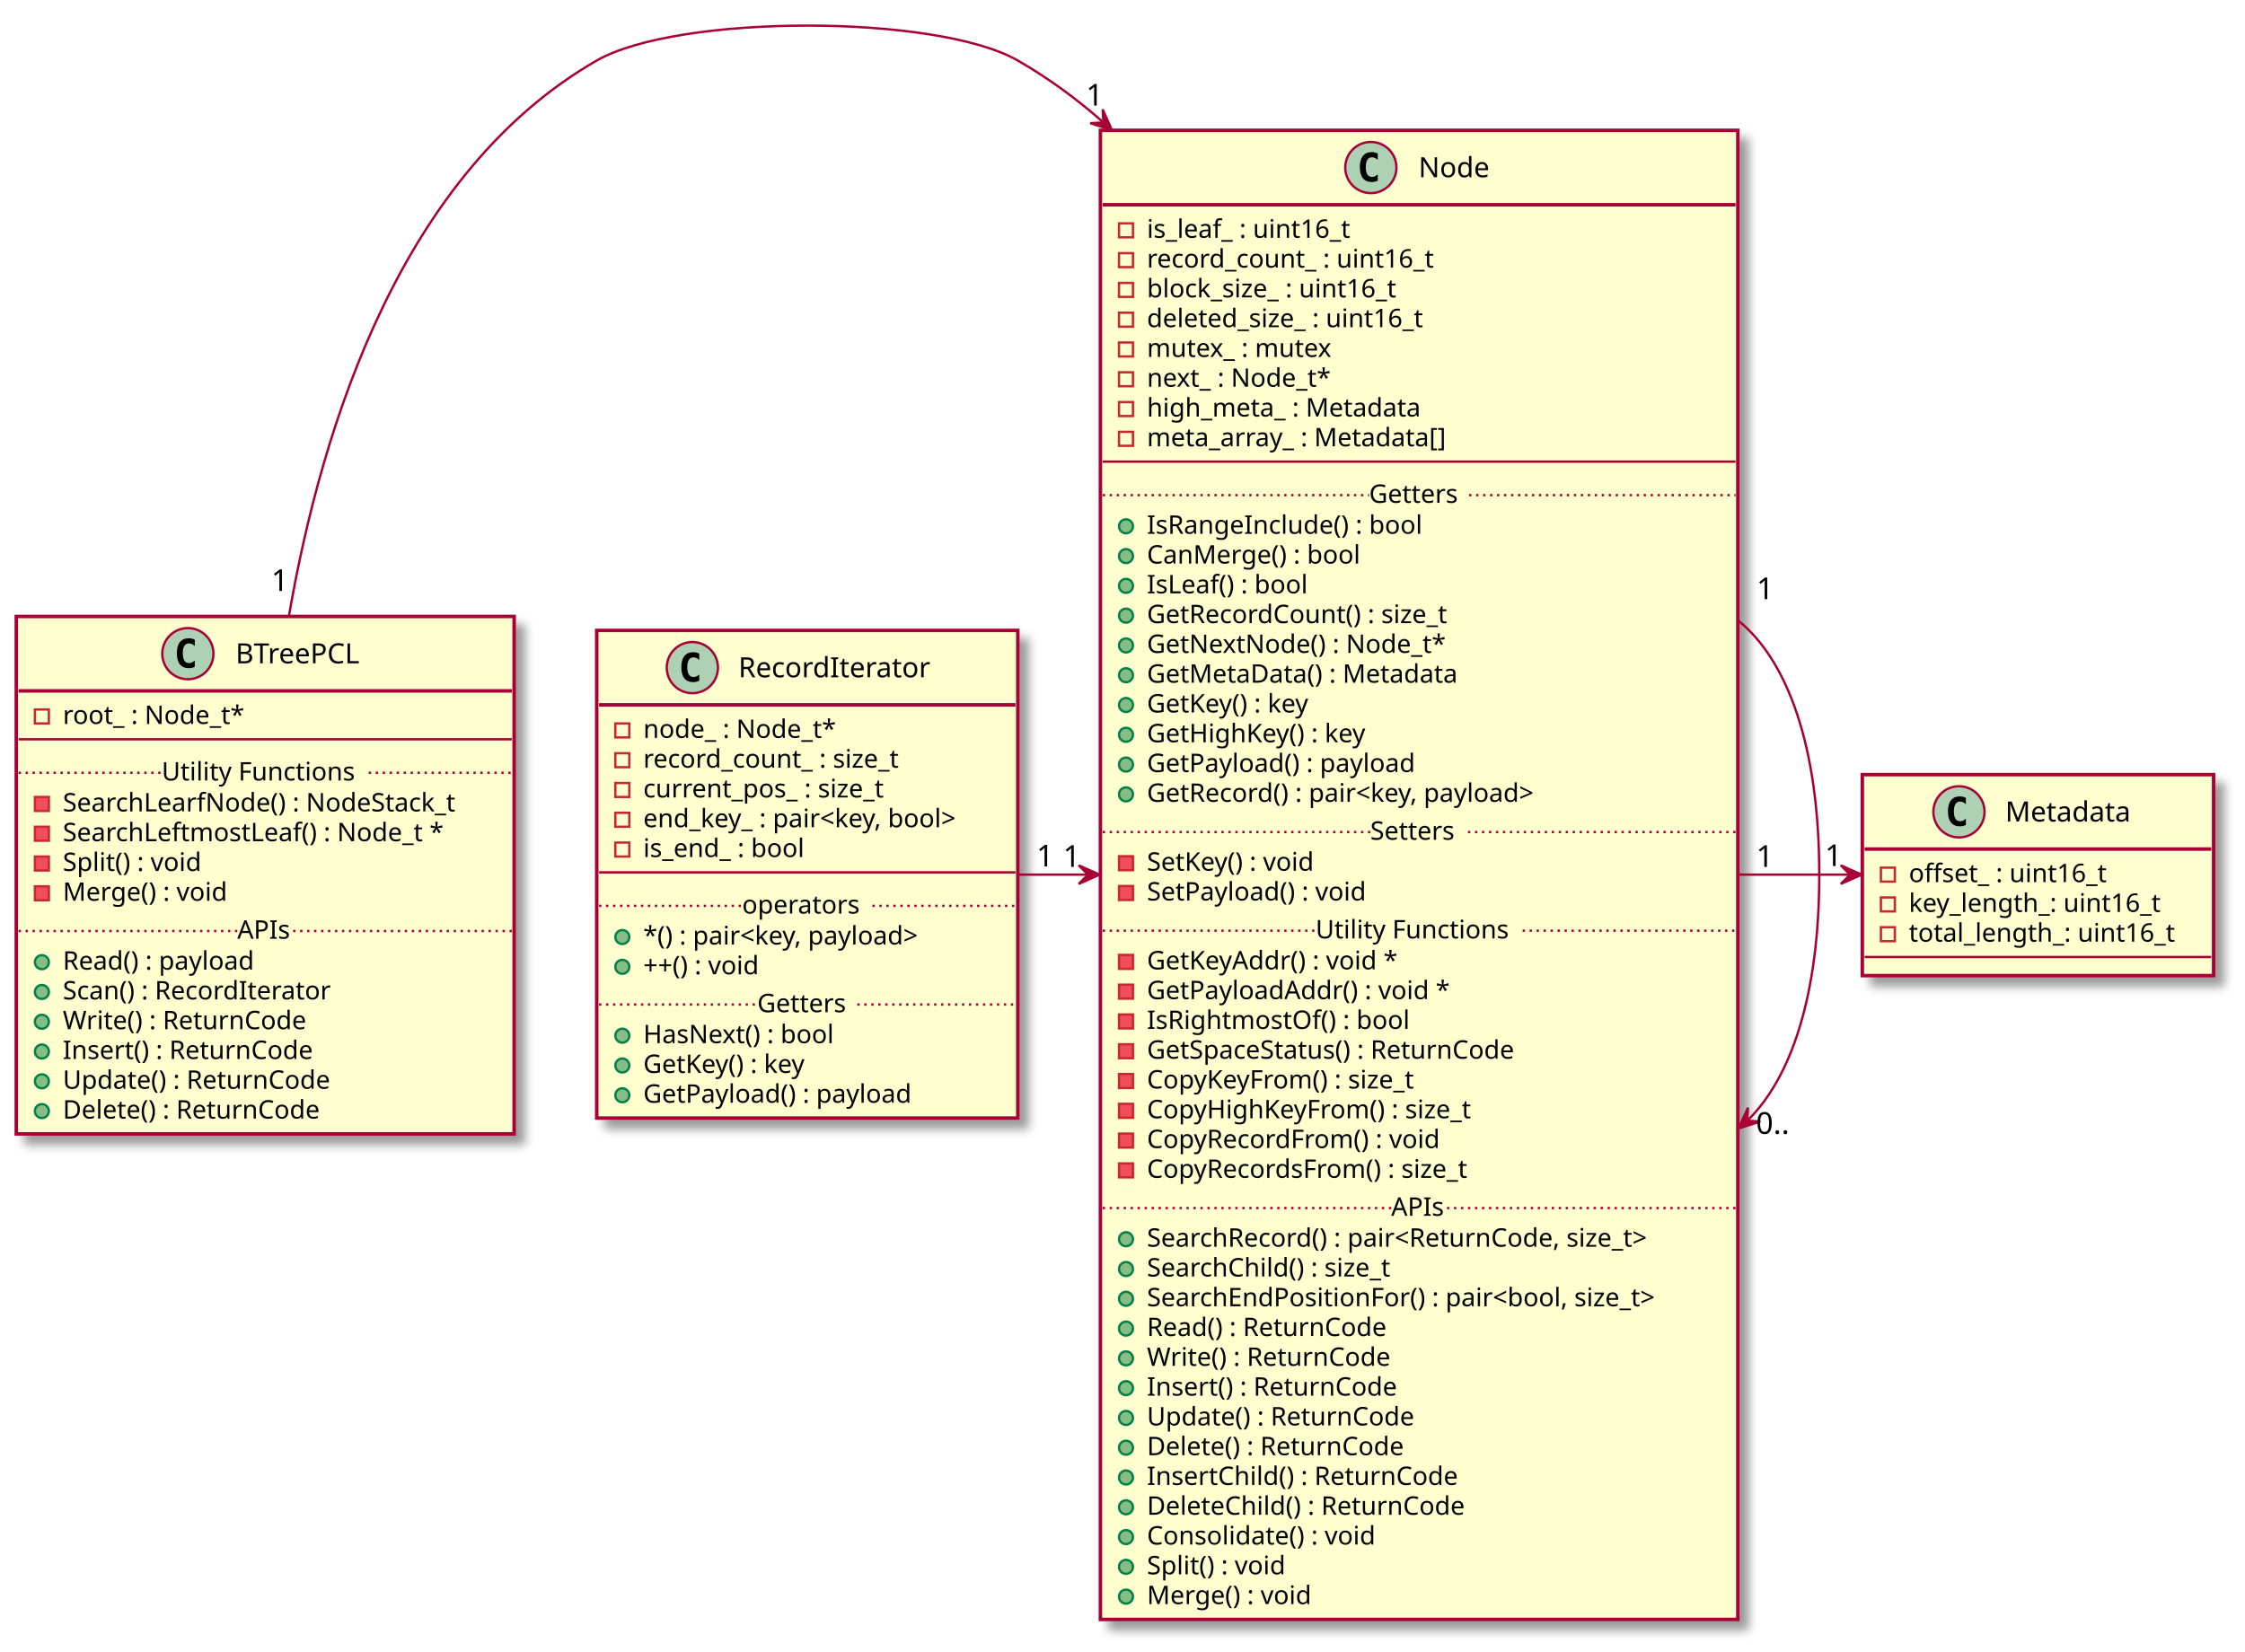
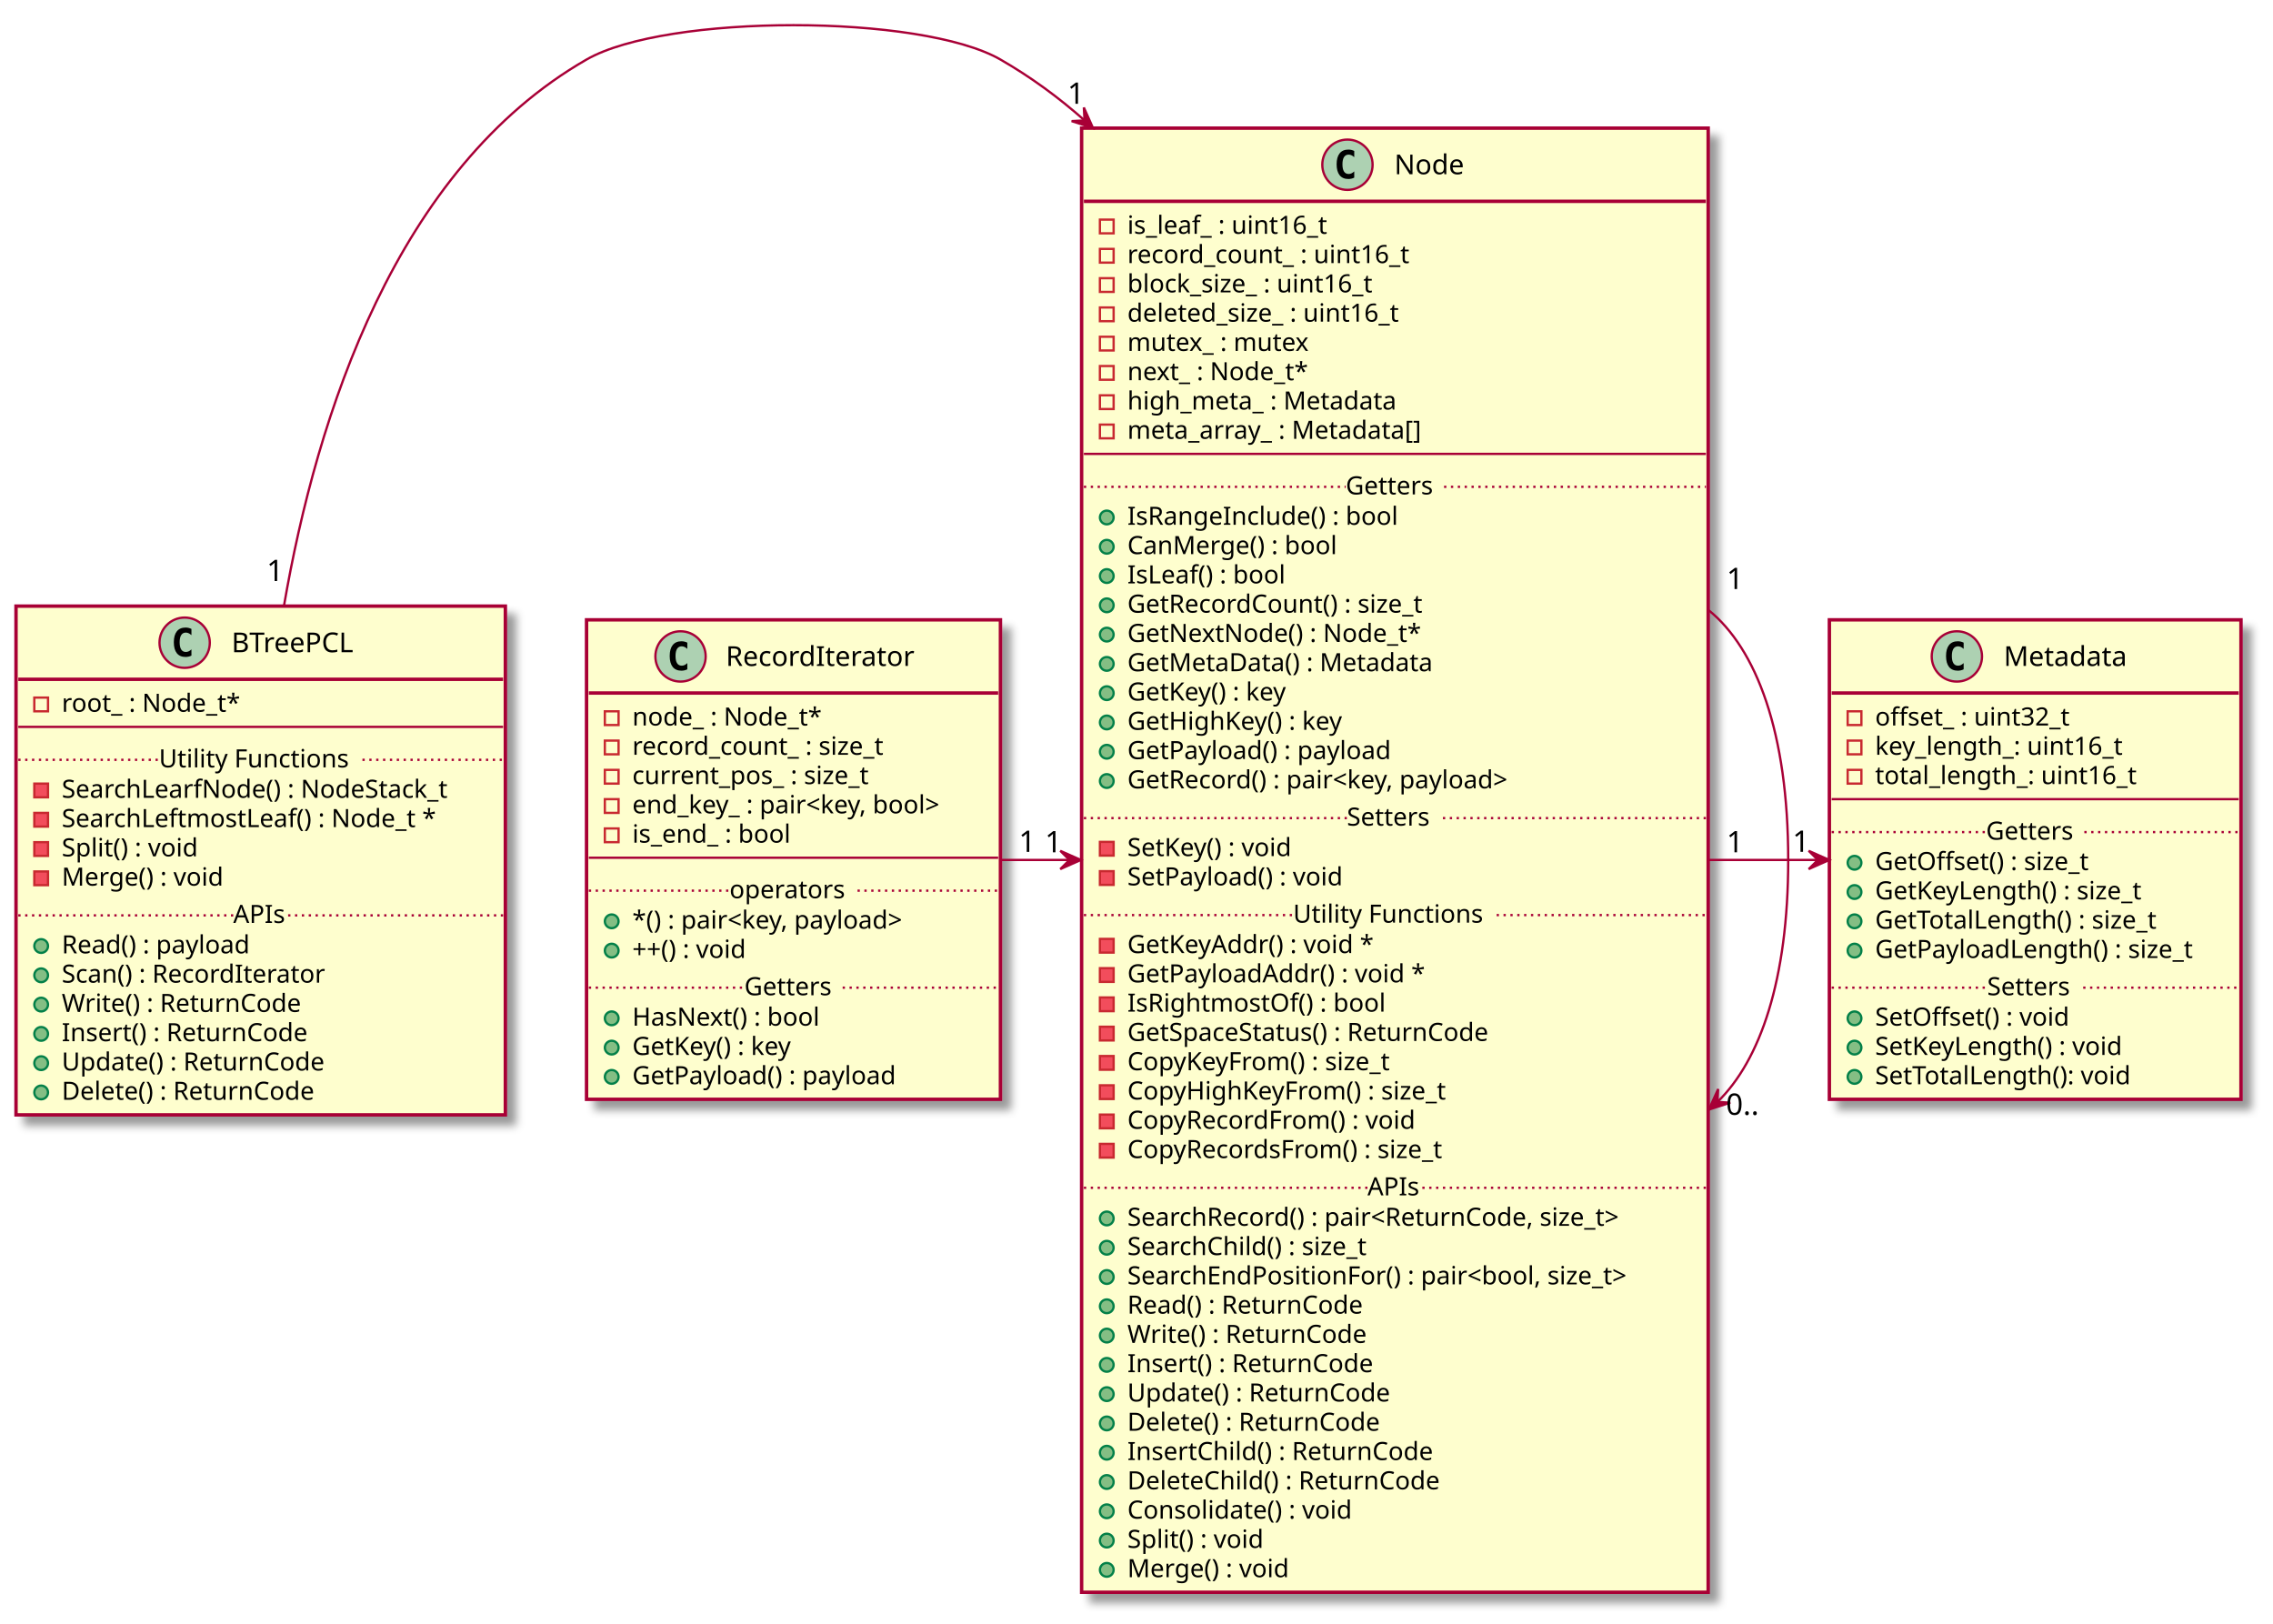
- <svg xmlns="http://www.w3.org/2000/svg" contentScriptType="application/ecmascript" contentStyleType="text/css" height="710px" preserveAspectRatio="none" style="width:965px;height:710px;background:#FFFFFF;" version="1.1" viewBox="0 0 965 710" width="965px" zoomAndPan="magnify">
+ <svg xmlns="http://www.w3.org/2000/svg" contentScriptType="application/ecmascript" contentStyleType="text/css" height="710px" preserveAspectRatio="none" style="width:994px;height:710px;background:#FFFFFF;" version="1.1" viewBox="0 0 994 710" width="994px" zoomAndPan="magnify">
  <defs>
-     <filter height="300%" id="fu6dk1awl9c7l" width="300%" x="-1" y="-1">
+     <filter height="300%" id="f1mho56aim13l8" width="300%" x="-1" y="-1">
      <feGaussianBlur result="blurOut" stdDeviation="2.0" />
      <feColorMatrix in="blurOut" result="blurOut2" type="matrix" values="0 0 0 0 0 0 0 0 0 0 0 0 0 0 0 0 0 0 .4 0" />
      <feOffset dx="4.0" dy="4.0" in="blurOut2" result="blurOut3" />
      <feBlend in="SourceGraphic" in2="blurOut3" mode="normal" />
    </filter>
  </defs>
  <g>
-     <rect codeLine="2" fill="#FEFECE" filter="url(#fu6dk1awl9c7l)" height="222.461" id="BTreePCL" style="stroke:#A80036;stroke-width:1.5;" width="214" x="7" y="265.03" />
+     <rect codeLine="2" fill="#FEFECE" filter="url(#f1mho56aim13l8)" height="222.461" id="BTreePCL" style="stroke:#A80036;stroke-width:1.5;" width="214" x="7" y="265.03" />
    <ellipse cx="80.75" cy="281.03" fill="#ADD1B2" rx="11" ry="11" style="stroke:#A80036;stroke-width:1.0;" />
    <path d="M83.719,286.671 Q83.141,286.967 82.5,287.108 Q81.859,287.264 81.156,287.264 Q78.656,287.264 77.328,285.624 Q76.016,283.967 76.016,280.842 Q76.016,277.717 77.328,276.061 Q78.656,274.405 81.156,274.405 Q81.859,274.405 82.5,274.561 Q83.156,274.717 83.719,275.014 L83.719,277.733 Q83.094,277.155 82.5,276.889 Q81.906,276.608 81.281,276.608 Q79.938,276.608 79.25,277.686 Q78.562,278.749 78.562,280.842 Q78.562,282.936 79.25,284.014 Q79.938,285.077 81.281,285.077 Q81.906,285.077 82.5,284.811 Q83.094,284.53 83.719,283.952 L83.719,286.671 Z " fill="#000000" />
    <text fill="#000000" font-family="sans-serif" font-size="12" lengthAdjust="spacing" textLength="58" x="101.25" y="285.184">BTreePCL</text>
    <line style="stroke:#A80036;stroke-width:1.5;" x1="8" x2="220" y1="297.03" y2="297.03" />
    <rect fill="none" height="6" style="stroke:#C82930;stroke-width:1.0;" width="6" x="15" y="305.03" />
    <text fill="#000000" font-family="sans-serif" font-size="11" lengthAdjust="spacing" textLength="86" x="27" y="311.24">root_ : Node_t*</text>
    <line style="stroke:#A80036;stroke-width:1.0;" x1="8" x2="220" y1="317.835" y2="317.835" />
    <rect fill="#F24D5C" height="6" style="stroke:#C82930;stroke-width:1.0;" width="6" x="15" y="342.639" />
    <text fill="#000000" font-family="sans-serif" font-size="11" lengthAdjust="spacing" textLength="188" x="27" y="348.85">SearchLearfNode() : NodeStack_t</text>
    <rect fill="#F24D5C" height="6" style="stroke:#C82930;stroke-width:1.0;" width="6" x="15" y="355.444" />
    <text fill="#000000" font-family="sans-serif" font-size="11" lengthAdjust="spacing" textLength="183" x="27" y="361.654">SearchLeftmostLeaf() : Node_t *</text>
    <rect fill="#F24D5C" height="6" style="stroke:#C82930;stroke-width:1.0;" width="6" x="15" y="368.249" />
    <text fill="#000000" font-family="sans-serif" font-size="11" lengthAdjust="spacing" textLength="68" x="27" y="374.459">Split() : void</text>
    <rect fill="#F24D5C" height="6" style="stroke:#C82930;stroke-width:1.0;" width="6" x="15" y="381.053" />
    <text fill="#000000" font-family="sans-serif" font-size="11" lengthAdjust="spacing" textLength="78" x="27" y="387.264">Merge() : void</text>
    <line style="stroke:#A80036;stroke-width:1.0;stroke-dasharray:1.0,2.0;" x1="8" x2="69.5" y1="332.237" y2="332.237" />
    <text fill="#000000" font-family="sans-serif" font-size="11" lengthAdjust="spacing" textLength="89" x="69.5" y="335.545">Utility Functions</text>
    <line style="stroke:#A80036;stroke-width:1.0;stroke-dasharray:1.0,2.0;" x1="158.5" x2="220" y1="332.237" y2="332.237" />
    <ellipse cx="18" cy="413.663" fill="#84BE84" rx="3" ry="3" style="stroke:#038048;stroke-width:1.0;" />
    <text fill="#000000" font-family="sans-serif" font-size="11" lengthAdjust="spacing" textLength="92" x="27" y="416.873">Read() : payload</text>
    <ellipse cx="18" cy="426.467" fill="#84BE84" rx="3" ry="3" style="stroke:#038048;stroke-width:1.0;" />
    <text fill="#000000" font-family="sans-serif" font-size="11" lengthAdjust="spacing" textLength="129" x="27" y="429.678">Scan() : RecordIterator</text>
    <ellipse cx="18" cy="439.272" fill="#84BE84" rx="3" ry="3" style="stroke:#038048;stroke-width:1.0;" />
    <text fill="#000000" font-family="sans-serif" font-size="11" lengthAdjust="spacing" textLength="114" x="27" y="442.483">Write() : ReturnCode</text>
    <ellipse cx="18" cy="452.077" fill="#84BE84" rx="3" ry="3" style="stroke:#038048;stroke-width:1.0;" />
    <text fill="#000000" font-family="sans-serif" font-size="11" lengthAdjust="spacing" textLength="119" x="27" y="455.287">Insert() : ReturnCode</text>
    <ellipse cx="18" cy="464.882" fill="#84BE84" rx="3" ry="3" style="stroke:#038048;stroke-width:1.0;" />
    <text fill="#000000" font-family="sans-serif" font-size="11" lengthAdjust="spacing" textLength="126" x="27" y="468.092">Update() : ReturnCode</text>
    <ellipse cx="18" cy="477.686" fill="#84BE84" rx="3" ry="3" style="stroke:#038048;stroke-width:1.0;" />
    <text fill="#000000" font-family="sans-serif" font-size="11" lengthAdjust="spacing" textLength="122" x="27" y="480.897">Delete() : ReturnCode</text>
    <line style="stroke:#A80036;stroke-width:1.0;stroke-dasharray:1.0,2.0;" x1="8" x2="102" y1="400.26" y2="400.26" />
    <text fill="#000000" font-family="sans-serif" font-size="11" lengthAdjust="spacing" textLength="24" x="102" y="403.569">APIs</text>
    <line style="stroke:#A80036;stroke-width:1.0;stroke-dasharray:1.0,2.0;" x1="126" x2="220" y1="400.26" y2="400.26" />
-     <rect codeLine="19" fill="#FEFECE" filter="url(#fu6dk1awl9c7l)" height="640.211" id="Node" style="stroke:#A80036;stroke-width:1.5;" width="274" x="473" y="56.03" />
+     <rect codeLine="19" fill="#FEFECE" filter="url(#f1mho56aim13l8)" height="640.211" id="Node" style="stroke:#A80036;stroke-width:1.5;" width="274" x="473" y="56.03" />
    <ellipse cx="589.25" cy="72.03" fill="#ADD1B2" rx="11" ry="11" style="stroke:#A80036;stroke-width:1.0;" />
    <path d="M592.219,77.671 Q591.641,77.968 591,78.108 Q590.359,78.264 589.656,78.264 Q587.156,78.264 585.828,76.624 Q584.516,74.968 584.516,71.843 Q584.516,68.718 585.828,67.061 Q587.156,65.405 589.656,65.405 Q590.359,65.405 591,65.561 Q591.656,65.718 592.219,66.014 L592.219,68.733 Q591.594,68.155 591,67.889 Q590.406,67.608 589.781,67.608 Q588.438,67.608 587.75,68.686 Q587.062,69.749 587.062,71.843 Q587.062,73.936 587.75,75.014 Q588.438,76.077 589.781,76.077 Q590.406,76.077 591,75.811 Q591.594,75.53 592.219,74.952 L592.219,77.671 Z " fill="#000000" />
    <text fill="#000000" font-family="sans-serif" font-size="12" lengthAdjust="spacing" textLength="33" x="609.75" y="76.184">Node</text>
    <line style="stroke:#A80036;stroke-width:1.5;" x1="474" x2="746" y1="88.03" y2="88.03" />
    <rect fill="none" height="6" style="stroke:#C82930;stroke-width:1.0;" width="6" x="481" y="96.03" />
    <text fill="#000000" font-family="sans-serif" font-size="11" lengthAdjust="spacing" textLength="100" x="493" y="102.24">is_leaf_ : uint16_t</text>
    <rect fill="none" height="6" style="stroke:#C82930;stroke-width:1.0;" width="6" x="481" y="108.835" />
    <text fill="#000000" font-family="sans-serif" font-size="11" lengthAdjust="spacing" textLength="137" x="493" y="115.045">record_count_ : uint16_t</text>
    <rect fill="none" height="6" style="stroke:#C82930;stroke-width:1.0;" width="6" x="481" y="121.639" />
    <text fill="#000000" font-family="sans-serif" font-size="11" lengthAdjust="spacing" textLength="120" x="493" y="127.85">block_size_ : uint16_t</text>
    <rect fill="none" height="6" style="stroke:#C82930;stroke-width:1.0;" width="6" x="481" y="134.444" />
    <text fill="#000000" font-family="sans-serif" font-size="11" lengthAdjust="spacing" textLength="133" x="493" y="140.655">deleted_size_ : uint16_t</text>
    <rect fill="none" height="6" style="stroke:#C82930;stroke-width:1.0;" width="6" x="481" y="147.249" />
    <text fill="#000000" font-family="sans-serif" font-size="11" lengthAdjust="spacing" textLength="88" x="493" y="153.459">mutex_ : mutex</text>
    <rect fill="none" height="6" style="stroke:#C82930;stroke-width:1.0;" width="6" x="481" y="160.053" />
    <text fill="#000000" font-family="sans-serif" font-size="11" lengthAdjust="spacing" textLength="87" x="493" y="166.264">next_ : Node_t*</text>
    <rect fill="none" height="6" style="stroke:#C82930;stroke-width:1.0;" width="6" x="481" y="172.858" />
    <text fill="#000000" font-family="sans-serif" font-size="11" lengthAdjust="spacing" textLength="129" x="493" y="179.069">high_meta_ : Metadata</text>
    <rect fill="none" height="6" style="stroke:#C82930;stroke-width:1.0;" width="6" x="481" y="185.663" />
    <text fill="#000000" font-family="sans-serif" font-size="11" lengthAdjust="spacing" textLength="143" x="493" y="191.873">meta_array_ : Metadata[]</text>
    <line style="stroke:#A80036;stroke-width:1.0;" x1="474" x2="746" y1="198.468" y2="198.468" />
    <ellipse cx="484" cy="226.272" fill="#84BE84" rx="3" ry="3" style="stroke:#038048;stroke-width:1.0;" />
    <text fill="#000000" font-family="sans-serif" font-size="11" lengthAdjust="spacing" textLength="129" x="493" y="229.483">IsRangeInclude() : bool</text>
    <ellipse cx="484" cy="239.077" fill="#84BE84" rx="3" ry="3" style="stroke:#038048;stroke-width:1.0;" />
    <text fill="#000000" font-family="sans-serif" font-size="11" lengthAdjust="spacing" textLength="101" x="493" y="242.287">CanMerge() : bool</text>
    <ellipse cx="484" cy="251.882" fill="#84BE84" rx="3" ry="3" style="stroke:#038048;stroke-width:1.0;" />
    <text fill="#000000" font-family="sans-serif" font-size="11" lengthAdjust="spacing" textLength="78" x="493" y="255.092">IsLeaf() : bool</text>
    <ellipse cx="484" cy="264.686" fill="#84BE84" rx="3" ry="3" style="stroke:#038048;stroke-width:1.0;" />
    <text fill="#000000" font-family="sans-serif" font-size="11" lengthAdjust="spacing" textLength="144" x="493" y="267.897">GetRecordCount() : size_t</text>
    <ellipse cx="484" cy="277.491" fill="#84BE84" rx="3" ry="3" style="stroke:#038048;stroke-width:1.0;" />
    <text fill="#000000" font-family="sans-serif" font-size="11" lengthAdjust="spacing" textLength="139" x="493" y="280.701">GetNextNode() : Node_t*</text>
    <ellipse cx="484" cy="290.296" fill="#84BE84" rx="3" ry="3" style="stroke:#038048;stroke-width:1.0;" />
    <text fill="#000000" font-family="sans-serif" font-size="11" lengthAdjust="spacing" textLength="145" x="493" y="293.506">GetMetaData() : Metadata</text>
    <ellipse cx="484" cy="303.1" fill="#84BE84" rx="3" ry="3" style="stroke:#038048;stroke-width:1.0;" />
    <text fill="#000000" font-family="sans-serif" font-size="11" lengthAdjust="spacing" textLength="79" x="493" y="306.311">GetKey() : key</text>
    <ellipse cx="484" cy="315.905" fill="#84BE84" rx="3" ry="3" style="stroke:#038048;stroke-width:1.0;" />
    <text fill="#000000" font-family="sans-serif" font-size="11" lengthAdjust="spacing" textLength="104" x="493" y="319.115">GetHighKey() : key</text>
    <ellipse cx="484" cy="328.71" fill="#84BE84" rx="3" ry="3" style="stroke:#038048;stroke-width:1.0;" />
    <text fill="#000000" font-family="sans-serif" font-size="11" lengthAdjust="spacing" textLength="128" x="493" y="331.92">GetPayload() : payload</text>
    <ellipse cx="484" cy="341.514" fill="#84BE84" rx="3" ry="3" style="stroke:#038048;stroke-width:1.0;" />
    <text fill="#000000" font-family="sans-serif" font-size="11" lengthAdjust="spacing" textLength="190" x="493" y="344.725">GetRecord() : pair&lt;key, payload&gt;</text>
    <line style="stroke:#A80036;stroke-width:1.0;stroke-dasharray:1.0,2.0;" x1="474" x2="588.5" y1="212.87" y2="212.87" />
    <text fill="#000000" font-family="sans-serif" font-size="11" lengthAdjust="spacing" textLength="43" x="588.5" y="216.178">Getters</text>
    <line style="stroke:#A80036;stroke-width:1.0;stroke-dasharray:1.0,2.0;" x1="631.5" x2="746" y1="212.87" y2="212.87" />
    <rect fill="#F24D5C" height="6" style="stroke:#C82930;stroke-width:1.0;" width="6" x="481" y="368.124" />
    <text fill="#000000" font-family="sans-serif" font-size="11" lengthAdjust="spacing" textLength="82" x="493" y="374.334">SetKey() : void</text>
    <rect fill="#F24D5C" height="6" style="stroke:#C82930;stroke-width:1.0;" width="6" x="481" y="380.928" />
    <text fill="#000000" font-family="sans-serif" font-size="11" lengthAdjust="spacing" textLength="106" x="493" y="387.139">SetPayload() : void</text>
    <line style="stroke:#A80036;stroke-width:1.0;stroke-dasharray:1.0,2.0;" x1="474" x2="589" y1="357.721" y2="357.721" />
    <text fill="#000000" font-family="sans-serif" font-size="11" lengthAdjust="spacing" textLength="42" x="589" y="361.029">Setters</text>
    <line style="stroke:#A80036;stroke-width:1.0;stroke-dasharray:1.0,2.0;" x1="631" x2="746" y1="357.721" y2="357.721" />
    <rect fill="#F24D5C" height="6" style="stroke:#C82930;stroke-width:1.0;" width="6" x="481" y="410.538" />
    <text fill="#000000" font-family="sans-serif" font-size="11" lengthAdjust="spacing" textLength="119" x="493" y="416.748">GetKeyAddr() : void *</text>
    <rect fill="#F24D5C" height="6" style="stroke:#C82930;stroke-width:1.0;" width="6" x="481" y="423.342" />
    <text fill="#000000" font-family="sans-serif" font-size="11" lengthAdjust="spacing" textLength="143" x="493" y="429.553">GetPayloadAddr() : void *</text>
    <rect fill="#F24D5C" height="6" style="stroke:#C82930;stroke-width:1.0;" width="6" x="481" y="436.147" />
    <text fill="#000000" font-family="sans-serif" font-size="11" lengthAdjust="spacing" textLength="124" x="493" y="442.358">IsRightmostOf() : bool</text>
    <rect fill="#F24D5C" height="6" style="stroke:#C82930;stroke-width:1.0;" width="6" x="481" y="448.952" />
    <text fill="#000000" font-family="sans-serif" font-size="11" lengthAdjust="spacing" textLength="178" x="493" y="455.162">GetSpaceStatus() : ReturnCode</text>
    <rect fill="#F24D5C" height="6" style="stroke:#C82930;stroke-width:1.0;" width="6" x="481" y="461.757" />
    <text fill="#000000" font-family="sans-serif" font-size="11" lengthAdjust="spacing" textLength="129" x="493" y="467.967">CopyKeyFrom() : size_t</text>
    <rect fill="#F24D5C" height="6" style="stroke:#C82930;stroke-width:1.0;" width="6" x="481" y="474.561" />
    <text fill="#000000" font-family="sans-serif" font-size="11" lengthAdjust="spacing" textLength="154" x="493" y="480.772">CopyHighKeyFrom() : size_t</text>
    <rect fill="#F24D5C" height="6" style="stroke:#C82930;stroke-width:1.0;" width="6" x="481" y="487.366" />
    <text fill="#000000" font-family="sans-serif" font-size="11" lengthAdjust="spacing" textLength="139" x="493" y="493.576">CopyRecordFrom() : void</text>
    <rect fill="#F24D5C" height="6" style="stroke:#C82930;stroke-width:1.0;" width="6" x="481" y="500.171" />
    <text fill="#000000" font-family="sans-serif" font-size="11" lengthAdjust="spacing" textLength="155" x="493" y="506.381">CopyRecordsFrom() : size_t</text>
    <line style="stroke:#A80036;stroke-width:1.0;stroke-dasharray:1.0,2.0;" x1="474" x2="565.5" y1="400.135" y2="400.135" />
    <text fill="#000000" font-family="sans-serif" font-size="11" lengthAdjust="spacing" textLength="89" x="565.5" y="403.444">Utility Functions</text>
    <line style="stroke:#A80036;stroke-width:1.0;stroke-dasharray:1.0,2.0;" x1="654.5" x2="746" y1="400.135" y2="400.135" />
    <ellipse cx="484" cy="532.78" fill="#84BE84" rx="3" ry="3" style="stroke:#038048;stroke-width:1.0;" />
    <text fill="#000000" font-family="sans-serif" font-size="11" lengthAdjust="spacing" textLength="245" x="493" y="535.99">SearchRecord() : pair&lt;ReturnCode, size_t&gt;</text>
    <ellipse cx="484" cy="545.585" fill="#84BE84" rx="3" ry="3" style="stroke:#038048;stroke-width:1.0;" />
    <text fill="#000000" font-family="sans-serif" font-size="11" lengthAdjust="spacing" textLength="120" x="493" y="548.795">SearchChild() : size_t</text>
    <ellipse cx="484" cy="558.389" fill="#84BE84" rx="3" ry="3" style="stroke:#038048;stroke-width:1.0;" />
    <text fill="#000000" font-family="sans-serif" font-size="11" lengthAdjust="spacing" textLength="248" x="493" y="561.6">SearchEndPositionFor() : pair&lt;bool, size_t&gt;</text>
    <ellipse cx="484" cy="571.194" fill="#84BE84" rx="3" ry="3" style="stroke:#038048;stroke-width:1.0;" />
    <text fill="#000000" font-family="sans-serif" font-size="11" lengthAdjust="spacing" textLength="114" x="493" y="574.404">Read() : ReturnCode</text>
    <ellipse cx="484" cy="583.999" fill="#84BE84" rx="3" ry="3" style="stroke:#038048;stroke-width:1.0;" />
    <text fill="#000000" font-family="sans-serif" font-size="11" lengthAdjust="spacing" textLength="114" x="493" y="587.209">Write() : ReturnCode</text>
    <ellipse cx="484" cy="596.803" fill="#84BE84" rx="3" ry="3" style="stroke:#038048;stroke-width:1.0;" />
    <text fill="#000000" font-family="sans-serif" font-size="11" lengthAdjust="spacing" textLength="119" x="493" y="600.014">Insert() : ReturnCode</text>
    <ellipse cx="484" cy="609.608" fill="#84BE84" rx="3" ry="3" style="stroke:#038048;stroke-width:1.0;" />
    <text fill="#000000" font-family="sans-serif" font-size="11" lengthAdjust="spacing" textLength="126" x="493" y="612.819">Update() : ReturnCode</text>
    <ellipse cx="484" cy="622.413" fill="#84BE84" rx="3" ry="3" style="stroke:#038048;stroke-width:1.0;" />
    <text fill="#000000" font-family="sans-serif" font-size="11" lengthAdjust="spacing" textLength="122" x="493" y="625.623">Delete() : ReturnCode</text>
    <ellipse cx="484" cy="635.217" fill="#84BE84" rx="3" ry="3" style="stroke:#038048;stroke-width:1.0;" />
    <text fill="#000000" font-family="sans-serif" font-size="11" lengthAdjust="spacing" textLength="147" x="493" y="638.428">InsertChild() : ReturnCode</text>
    <ellipse cx="484" cy="648.022" fill="#84BE84" rx="3" ry="3" style="stroke:#038048;stroke-width:1.0;" />
    <text fill="#000000" font-family="sans-serif" font-size="11" lengthAdjust="spacing" textLength="150" x="493" y="651.233">DeleteChild() : ReturnCode</text>
    <ellipse cx="484" cy="660.827" fill="#84BE84" rx="3" ry="3" style="stroke:#038048;stroke-width:1.0;" />
    <text fill="#000000" font-family="sans-serif" font-size="11" lengthAdjust="spacing" textLength="110" x="493" y="664.037">Consolidate() : void</text>
    <ellipse cx="484" cy="673.632" fill="#84BE84" rx="3" ry="3" style="stroke:#038048;stroke-width:1.0;" />
    <text fill="#000000" font-family="sans-serif" font-size="11" lengthAdjust="spacing" textLength="68" x="493" y="676.842">Split() : void</text>
    <ellipse cx="484" cy="686.436" fill="#84BE84" rx="3" ry="3" style="stroke:#038048;stroke-width:1.0;" />
    <text fill="#000000" font-family="sans-serif" font-size="11" lengthAdjust="spacing" textLength="78" x="493" y="689.647">Merge() : void</text>
    <line style="stroke:#A80036;stroke-width:1.0;stroke-dasharray:1.0,2.0;" x1="474" x2="598" y1="519.378" y2="519.378" />
    <text fill="#000000" font-family="sans-serif" font-size="11" lengthAdjust="spacing" textLength="24" x="598" y="522.686">APIs</text>
    <line style="stroke:#A80036;stroke-width:1.0;stroke-dasharray:1.0,2.0;" x1="622" x2="746" y1="519.378" y2="519.378" />
-     <rect codeLine="68" fill="#FEFECE" filter="url(#fu6dk1awl9c7l)" height="86.414" id="Metadata" style="stroke:#A80036;stroke-width:1.5;" width="151" x="800.5" y="333.03" />
-     <ellipse cx="842.05" cy="349.03" fill="#ADD1B2" rx="11" ry="11" style="stroke:#A80036;stroke-width:1.0;" />
-     <path d="M845.019,354.671 Q844.441,354.967 843.8,355.108 Q843.159,355.264 842.456,355.264 Q839.956,355.264 838.628,353.624 Q837.316,351.967 837.316,348.842 Q837.316,345.717 838.628,344.061 Q839.956,342.405 842.456,342.405 Q843.159,342.405 843.8,342.561 Q844.456,342.717 845.019,343.014 L845.019,345.733 Q844.394,345.155 843.8,344.889 Q843.206,344.608 842.581,344.608 Q841.237,344.608 840.55,345.686 Q839.862,346.749 839.862,348.842 Q839.862,350.936 840.55,352.014 Q841.237,353.077 842.581,353.077 Q843.206,353.077 843.8,352.811 Q844.394,352.53 845.019,351.952 L845.019,354.671 Z " fill="#000000" />
-     <text fill="#000000" font-family="sans-serif" font-size="12" lengthAdjust="spacing" textLength="60" x="861.95" y="353.184">Metadata</text>
-     <line style="stroke:#A80036;stroke-width:1.5;" x1="801.5" x2="950.5" y1="365.03" y2="365.03" />
-     <rect fill="none" height="6" style="stroke:#C82930;stroke-width:1.0;" width="6" x="808.5" y="373.03" />
-     <text fill="#000000" font-family="sans-serif" font-size="11" lengthAdjust="spacing" textLength="96" x="820.5" y="379.24">offset_ : uint16_t</text>
-     <rect fill="none" height="6" style="stroke:#C82930;stroke-width:1.0;" width="6" x="808.5" y="385.835" />
-     <text fill="#000000" font-family="sans-serif" font-size="11" lengthAdjust="spacing" textLength="119" x="820.5" y="392.045">key_length_: uint16_t</text>
-     <rect fill="none" height="6" style="stroke:#C82930;stroke-width:1.0;" width="6" x="808.5" y="398.639" />
-     <text fill="#000000" font-family="sans-serif" font-size="11" lengthAdjust="spacing" textLength="125" x="820.5" y="404.85">total_length_: uint16_t</text>
-     <line style="stroke:#A80036;stroke-width:1.0;" x1="801.5" x2="950.5" y1="411.444" y2="411.444" />
-     <rect codeLine="75" fill="#FEFECE" filter="url(#fu6dk1awl9c7l)" height="209.656" id="RecordIterator" style="stroke:#A80036;stroke-width:1.5;" width="181" x="256.5" y="271.03" />
+     <rect codeLine="68" fill="#FEFECE" filter="url(#f1mho56aim13l8)" height="209.656" id="Metadata" style="stroke:#A80036;stroke-width:1.5;" width="180" x="800" y="271.03" />
+     <ellipse cx="855.75" cy="287.03" fill="#ADD1B2" rx="11" ry="11" style="stroke:#A80036;stroke-width:1.0;" />
+     <path d="M858.719,292.671 Q858.141,292.967 857.5,293.108 Q856.859,293.264 856.156,293.264 Q853.656,293.264 852.328,291.624 Q851.016,289.967 851.016,286.842 Q851.016,283.717 852.328,282.061 Q853.656,280.405 856.156,280.405 Q856.859,280.405 857.5,280.561 Q858.156,280.717 858.719,281.014 L858.719,283.733 Q858.094,283.155 857.5,282.889 Q856.906,282.608 856.281,282.608 Q854.938,282.608 854.25,283.686 Q853.562,284.749 853.562,286.842 Q853.562,288.936 854.25,290.014 Q854.938,291.077 856.281,291.077 Q856.906,291.077 857.5,290.811 Q858.094,290.53 858.719,289.952 L858.719,292.671 Z " fill="#000000" />
+     <text fill="#000000" font-family="sans-serif" font-size="12" lengthAdjust="spacing" textLength="60" x="876.25" y="291.184">Metadata</text>
+     <line style="stroke:#A80036;stroke-width:1.5;" x1="801" x2="979" y1="303.03" y2="303.03" />
+     <rect fill="none" height="6" style="stroke:#C82930;stroke-width:1.0;" width="6" x="808" y="311.03" />
+     <text fill="#000000" font-family="sans-serif" font-size="11" lengthAdjust="spacing" textLength="96" x="820" y="317.24">offset_ : uint32_t</text>
+     <rect fill="none" height="6" style="stroke:#C82930;stroke-width:1.0;" width="6" x="808" y="323.835" />
+     <text fill="#000000" font-family="sans-serif" font-size="11" lengthAdjust="spacing" textLength="119" x="820" y="330.045">key_length_: uint16_t</text>
+     <rect fill="none" height="6" style="stroke:#C82930;stroke-width:1.0;" width="6" x="808" y="336.639" />
+     <text fill="#000000" font-family="sans-serif" font-size="11" lengthAdjust="spacing" textLength="125" x="820" y="342.85">total_length_: uint16_t</text>
+     <line style="stroke:#A80036;stroke-width:1.0;" x1="801" x2="979" y1="349.444" y2="349.444" />
+     <ellipse cx="811" cy="377.249" fill="#84BE84" rx="3" ry="3" style="stroke:#038048;stroke-width:1.0;" />
+     <text fill="#000000" font-family="sans-serif" font-size="11" lengthAdjust="spacing" textLength="107" x="820" y="380.459">GetOffset() : size_t</text>
+     <ellipse cx="811" cy="390.053" fill="#84BE84" rx="3" ry="3" style="stroke:#038048;stroke-width:1.0;" />
+     <text fill="#000000" font-family="sans-serif" font-size="11" lengthAdjust="spacing" textLength="130" x="820" y="393.264">GetKeyLength() : size_t</text>
+     <ellipse cx="811" cy="402.858" fill="#84BE84" rx="3" ry="3" style="stroke:#038048;stroke-width:1.0;" />
+     <text fill="#000000" font-family="sans-serif" font-size="11" lengthAdjust="spacing" textLength="138" x="820" y="406.069">GetTotalLength() : size_t</text>
+     <ellipse cx="811" cy="415.663" fill="#84BE84" rx="3" ry="3" style="stroke:#038048;stroke-width:1.0;" />
+     <text fill="#000000" font-family="sans-serif" font-size="11" lengthAdjust="spacing" textLength="154" x="820" y="418.873">GetPayloadLength() : size_t</text>
+     <line style="stroke:#A80036;stroke-width:1.0;stroke-dasharray:1.0,2.0;" x1="801" x2="868.5" y1="363.846" y2="363.846" />
+     <text fill="#000000" font-family="sans-serif" font-size="11" lengthAdjust="spacing" textLength="43" x="868.5" y="367.154">Getters</text>
+     <line style="stroke:#A80036;stroke-width:1.0;stroke-dasharray:1.0,2.0;" x1="911.5" x2="979" y1="363.846" y2="363.846" />
+     <ellipse cx="811" cy="445.272" fill="#84BE84" rx="3" ry="3" style="stroke:#038048;stroke-width:1.0;" />
+     <text fill="#000000" font-family="sans-serif" font-size="11" lengthAdjust="spacing" textLength="97" x="820" y="448.483">SetOffset() : void</text>
+     <ellipse cx="811" cy="458.077" fill="#84BE84" rx="3" ry="3" style="stroke:#038048;stroke-width:1.0;" />
+     <text fill="#000000" font-family="sans-serif" font-size="11" lengthAdjust="spacing" textLength="120" x="820" y="461.287">SetKeyLength() : void</text>
+     <ellipse cx="811" cy="470.882" fill="#84BE84" rx="3" ry="3" style="stroke:#038048;stroke-width:1.0;" />
+     <text fill="#000000" font-family="sans-serif" font-size="11" lengthAdjust="spacing" textLength="124" x="820" y="474.092">SetTotalLength(): void</text>
+     <line style="stroke:#A80036;stroke-width:1.0;stroke-dasharray:1.0,2.0;" x1="801" x2="869" y1="431.87" y2="431.87" />
+     <text fill="#000000" font-family="sans-serif" font-size="11" lengthAdjust="spacing" textLength="42" x="869" y="435.178">Setters</text>
+     <line style="stroke:#A80036;stroke-width:1.0;stroke-dasharray:1.0,2.0;" x1="911" x2="979" y1="431.87" y2="431.87" />
+     <rect codeLine="84" fill="#FEFECE" filter="url(#f1mho56aim13l8)" height="209.656" id="RecordIterator" style="stroke:#A80036;stroke-width:1.5;" width="181" x="256.5" y="271.03" />
    <ellipse cx="297.6" cy="287.03" fill="#ADD1B2" rx="11" ry="11" style="stroke:#A80036;stroke-width:1.0;" />
    <path d="M300.569,292.671 Q299.991,292.967 299.35,293.108 Q298.709,293.264 298.006,293.264 Q295.506,293.264 294.178,291.624 Q292.866,289.967 292.866,286.842 Q292.866,283.717 294.178,282.061 Q295.506,280.405 298.006,280.405 Q298.709,280.405 299.35,280.561 Q300.006,280.717 300.569,281.014 L300.569,283.733 Q299.944,283.155 299.35,282.889 Q298.756,282.608 298.131,282.608 Q296.788,282.608 296.1,283.686 Q295.413,284.749 295.413,286.842 Q295.413,288.936 296.1,290.014 Q296.788,291.077 298.131,291.077 Q298.756,291.077 299.35,290.811 Q299.944,290.53 300.569,289.952 L300.569,292.671 Z " fill="#000000" />
    <text fill="#000000" font-family="sans-serif" font-size="12" lengthAdjust="spacing" textLength="91" x="317.4" y="291.184">RecordIterator</text>
    <line style="stroke:#A80036;stroke-width:1.5;" x1="257.5" x2="436.5" y1="303.03" y2="303.03" />
    <rect fill="none" height="6" style="stroke:#C82930;stroke-width:1.0;" width="6" x="264.5" y="311.03" />
    <text fill="#000000" font-family="sans-serif" font-size="11" lengthAdjust="spacing" textLength="91" x="276.5" y="317.24">node_ : Node_t*</text>
    <rect fill="none" height="6" style="stroke:#C82930;stroke-width:1.0;" width="6" x="264.5" y="323.835" />
    <text fill="#000000" font-family="sans-serif" font-size="11" lengthAdjust="spacing" textLength="124" x="276.5" y="330.045">record_count_ : size_t</text>
    <rect fill="none" height="6" style="stroke:#C82930;stroke-width:1.0;" width="6" x="264.5" y="336.639" />
    <text fill="#000000" font-family="sans-serif" font-size="11" lengthAdjust="spacing" textLength="118" x="276.5" y="342.85">current_pos_ : size_t</text>
    <rect fill="none" height="6" style="stroke:#C82930;stroke-width:1.0;" width="6" x="264.5" y="349.444" />
    <text fill="#000000" font-family="sans-serif" font-size="11" lengthAdjust="spacing" textLength="155" x="276.5" y="355.654">end_key_ : pair&lt;key, bool&gt;</text>
    <rect fill="none" height="6" style="stroke:#C82930;stroke-width:1.0;" width="6" x="264.5" y="362.249" />
    <text fill="#000000" font-family="sans-serif" font-size="11" lengthAdjust="spacing" textLength="79" x="276.5" y="368.459">is_end_ : bool</text>
    <line style="stroke:#A80036;stroke-width:1.0;" x1="257.5" x2="436.5" y1="375.053" y2="375.053" />
    <ellipse cx="267.5" cy="402.858" fill="#84BE84" rx="3" ry="3" style="stroke:#038048;stroke-width:1.0;" />
    <text fill="#000000" font-family="sans-serif" font-size="11" lengthAdjust="spacing" textLength="137" x="276.5" y="406.069">*() : pair&lt;key, payload&gt;</text>
    <ellipse cx="267.5" cy="415.663" fill="#84BE84" rx="3" ry="3" style="stroke:#038048;stroke-width:1.0;" />
    <text fill="#000000" font-family="sans-serif" font-size="11" lengthAdjust="spacing" textLength="61" x="276.5" y="418.873">++() : void</text>
    <line style="stroke:#A80036;stroke-width:1.0;stroke-dasharray:1.0,2.0;" x1="257.5" x2="319" y1="389.456" y2="389.456" />
    <text fill="#000000" font-family="sans-serif" font-size="11" lengthAdjust="spacing" textLength="56" x="319" y="392.764">operators</text>
    <line style="stroke:#A80036;stroke-width:1.0;stroke-dasharray:1.0,2.0;" x1="375" x2="436.5" y1="389.456" y2="389.456" />
    <ellipse cx="267.5" cy="445.272" fill="#84BE84" rx="3" ry="3" style="stroke:#038048;stroke-width:1.0;" />
    <text fill="#000000" font-family="sans-serif" font-size="11" lengthAdjust="spacing" textLength="91" x="276.5" y="448.483">HasNext() : bool</text>
    <ellipse cx="267.5" cy="458.077" fill="#84BE84" rx="3" ry="3" style="stroke:#038048;stroke-width:1.0;" />
    <text fill="#000000" font-family="sans-serif" font-size="11" lengthAdjust="spacing" textLength="79" x="276.5" y="461.287">GetKey() : key</text>
    <ellipse cx="267.5" cy="470.882" fill="#84BE84" rx="3" ry="3" style="stroke:#038048;stroke-width:1.0;" />
    <text fill="#000000" font-family="sans-serif" font-size="11" lengthAdjust="spacing" textLength="128" x="276.5" y="474.092">GetPayload() : payload</text>
    <line style="stroke:#A80036;stroke-width:1.0;stroke-dasharray:1.0,2.0;" x1="257.5" x2="325.5" y1="431.87" y2="431.87" />
    <text fill="#000000" font-family="sans-serif" font-size="11" lengthAdjust="spacing" textLength="43" x="325.5" y="435.178">Getters</text>
    <line style="stroke:#A80036;stroke-width:1.0;stroke-dasharray:1.0,2.0;" x1="368.5" x2="436.5" y1="431.87" y2="431.87" />
-     <path codeLine="91" d="M124.17,264.98 C138.53,181.6 173.16,73.9 256.5,26.03 C291.38,6 402.62,6 437.5,26.03 C450.69,33.61 462.9,42.55 474.19,52.56 " fill="none" id="BTreePCL-to-Node" style="stroke:#A80036;stroke-width:1.0;" />
+     <path codeLine="100" d="M124.17,264.98 C138.53,181.6 173.16,73.9 256.5,26.03 C291.38,6 402.62,6 437.5,26.03 C450.69,33.61 462.9,42.55 474.19,52.56 " fill="none" id="BTreePCL-to-Node" style="stroke:#A80036;stroke-width:1.0;" />
    <polygon fill="#A80036" points="477.99,56,473.976,47.006,474.274,52.655,468.625,52.953,477.99,56" style="stroke:#A80036;stroke-width:1.0;" />
    <text fill="#000000" font-family="sans-serif" font-size="13" lengthAdjust="spacing" textLength="8" x="116.585" y="254.071">1</text>
    <text fill="#000000" font-family="sans-serif" font-size="13" lengthAdjust="spacing" textLength="8" x="466.802" y="45.389">1</text>
-     <path codeLine="92" d="M747.16,376.03 C763.06,376.03 778.96,376.03 794.86,376.03 " fill="none" id="Node-to-Metadata" style="stroke:#A80036;stroke-width:1.0;" />
-     <polygon fill="#A80036" points="800.25,376.03,791.25,372.03,795.25,376.03,791.25,380.03,800.25,376.03" style="stroke:#A80036;stroke-width:1.0;" />
-     <text fill="#000000" font-family="sans-serif" font-size="13" lengthAdjust="spacing" textLength="8" x="754.88" y="372.685">1</text>
-     <text fill="#000000" font-family="sans-serif" font-size="13" lengthAdjust="spacing" textLength="8" x="784.4" y="372.345">1</text>
-     <path codeLine="93" d="M747.3,266.89 C767.98,283.71 782,320.09 782,376.03 C782,428.47 769.68,463.72 751.1,481.79 " fill="none" id="Node-to-Node" style="stroke:#A80036;stroke-width:1.0;" />
+     <path codeLine="101" d="M747.27,376.03 C763.04,376.03 778.82,376.03 794.6,376.03 " fill="none" id="Node-to-Metadata" style="stroke:#A80036;stroke-width:1.0;" />
+     <polygon fill="#A80036" points="799.95,376.03,790.95,372.03,794.95,376.03,790.95,380.03,799.95,376.03" style="stroke:#A80036;stroke-width:1.0;" />
+     <text fill="#000000" font-family="sans-serif" font-size="13" lengthAdjust="spacing" textLength="8" x="754.996" y="372.685">1</text>
+     <text fill="#000000" font-family="sans-serif" font-size="13" lengthAdjust="spacing" textLength="8" x="783.868" y="372.473">1</text>
+     <path codeLine="102" d="M747.3,266.89 C767.98,283.71 782,320.09 782,376.03 C782,428.47 769.68,463.72 751.1,481.79 " fill="none" id="Node-to-Node" style="stroke:#A80036;stroke-width:1.0;" />
    <polygon fill="#A80036" points="747.3,485.17,756.678,482.16,751.03,481.84,751.35,476.192,747.3,485.17" style="stroke:#A80036;stroke-width:1.0;" />
    <text fill="#000000" font-family="sans-serif" font-size="13" lengthAdjust="spacing" textLength="8" x="755.027" y="257.576">1</text>
    <text fill="#000000" font-family="sans-serif" font-size="13" lengthAdjust="spacing" textLength="16" x="754.792" y="487.476">0..</text>
-     <path codeLine="94" d="M437.66,376.03 C447.6,376.03 457.54,376.03 467.47,376.03 " fill="none" id="RecordIterator-to-Node" style="stroke:#A80036;stroke-width:1.0;" />
+     <path codeLine="103" d="M437.66,376.03 C447.6,376.03 457.54,376.03 467.47,376.03 " fill="none" id="RecordIterator-to-Node" style="stroke:#A80036;stroke-width:1.0;" />
    <polygon fill="#A80036" points="472.67,376.03,463.67,372.03,467.67,376.03,463.67,380.03,472.67,376.03" style="stroke:#A80036;stroke-width:1.0;" />
    <text fill="#000000" font-family="sans-serif" font-size="13" lengthAdjust="spacing" textLength="8" x="445.499" y="372.495">1</text>
    <text fill="#000000" font-family="sans-serif" font-size="13" lengthAdjust="spacing" textLength="8" x="456.941" y="372.685">1</text>
  </g>
</svg>
